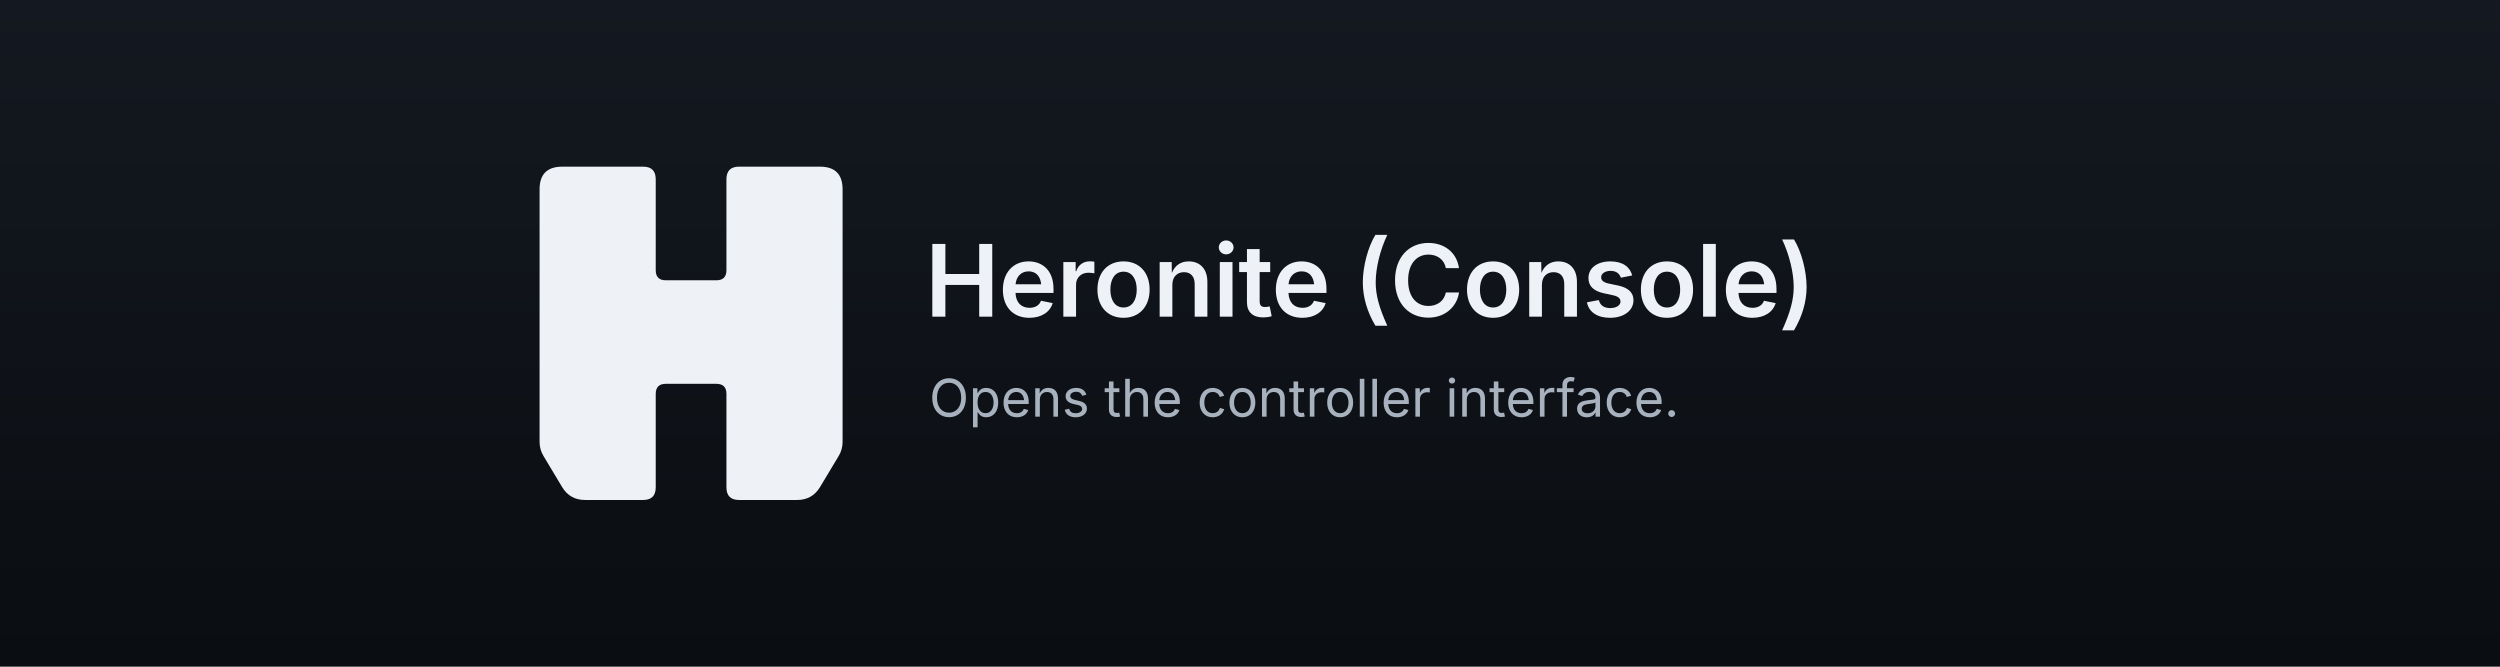
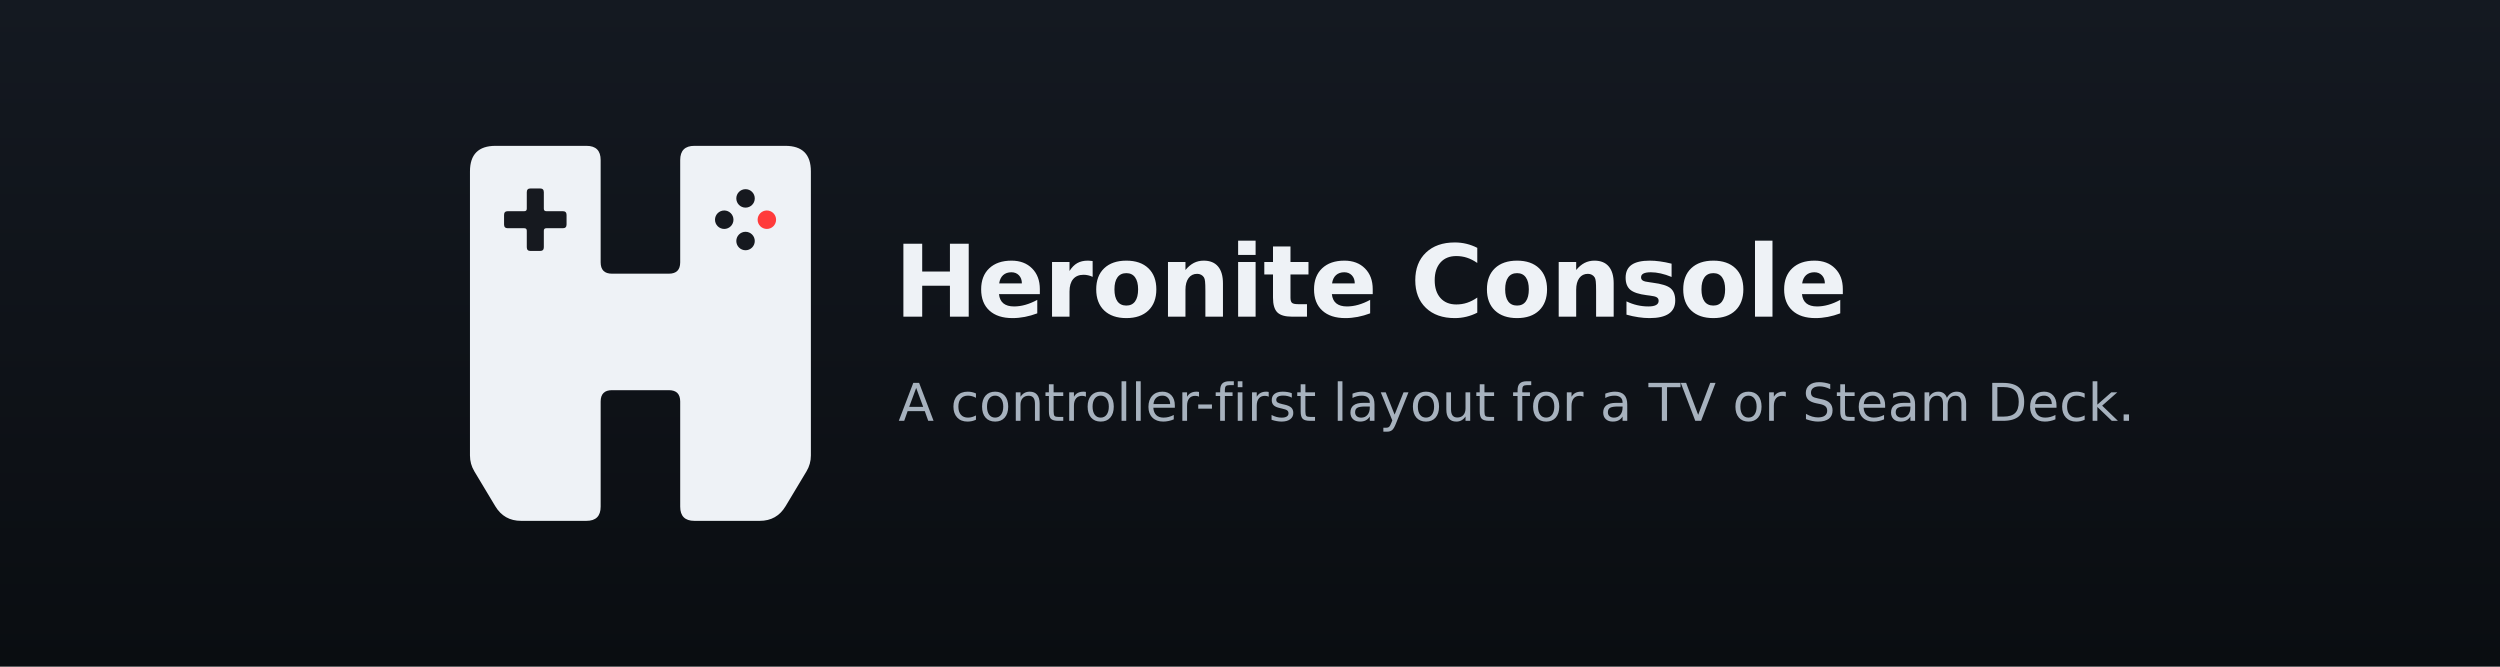
- <svg xmlns="http://www.w3.org/2000/svg" viewBox="0 0 1200 320" width="1200" height="320" role="img" aria-label="Heronite (Console)">
+ <svg xmlns="http://www.w3.org/2000/svg" viewBox="0 0 1200 320" width="1200" height="320" role="img" aria-label="Heronite Console">
  <defs>
-     <linearGradient id="plate" x1="0" y1="0" x2="0" y2="1">
+     <linearGradient id="l1" x1="0" y1="0" x2="0" y2="1">
      <stop offset="0" stop-color="#141921" />
      <stop offset="1" stop-color="#0a0d11" />
    </linearGradient>
  </defs>
-   <rect width="1200" height="320" fill="url(#plate)" />
-   <g transform="translate(195.63 22.69) scale(0.5316)" fill="#eef2f6">
-     <path d="M119.2 128.32 Q119.2 107.8 139.72 107.8 L212.68 107.8 Q224.08 107.8 224.08 119.2 L224.08 201.28 Q224.08 210.4 233.2 210.4 L278.8 210.4 Q287.92 210.4 287.92 201.28 L287.92 119.2 Q287.92 107.8 299.32 107.8 L372.28 107.8 Q392.8 107.8 392.8 128.32 L392.8 356.32 Q392.8 363.16 389.28 369.03 L372.48 397.03 Q365.44 408.76 351.76 408.76 L299.32 408.76 Q287.92 408.76 287.92 397.36 L287.92 313 Q287.92 303.88 278.8 303.88 L233.2 303.88 Q224.08 303.88 224.08 313 L224.08 397.36 Q224.08 408.76 212.68 408.76 L160.24 408.76 Q146.56 408.76 139.52 397.03 L122.72 369.03 Q119.2 363.16 119.2 356.32 Z" />
+   <rect width="1200" height="320" fill="url(#l1)" />
+   <g transform="translate(154.29 5.53) scale(0.5981)">
+     <path d="M119.2 128.32 Q119.2 107.8 139.72 107.8 L212.68 107.8 Q224.08 107.8 224.08 119.2 L224.08 201.28 Q224.08 210.4 233.2 210.4 L278.8 210.4 Q287.92 210.4 287.92 201.28 L287.92 119.2 Q287.92 107.8 299.32 107.8 L372.28 107.8 Q392.8 107.8 392.8 128.32 L392.8 356.32 Q392.8 363.16 389.28 369.03 L372.48 397.03 Q365.44 408.76 351.76 408.76 L299.32 408.76 Q287.92 408.76 287.92 397.36 L287.92 313 Q287.92 303.88 278.8 303.88 L233.2 303.88 Q224.08 303.88 224.08 313 L224.08 397.36 Q224.08 408.76 212.68 408.76 L160.24 408.76 Q146.56 408.76 139.52 397.03 L122.72 369.03 Q119.2 363.16 119.2 356.32 Z" fill="#eef2f6" />
+     <path d="M164.8 145 Q164.8 142 167.8 142 L175.48 142 Q178.48 142 178.48 145 L178.48 158.24 Q178.48 160.24 180.48 160.24 L193.72 160.24 Q196.72 160.24 196.72 163.24 L196.72 170.92 Q196.72 173.92 193.72 173.92 L180.48 173.92 Q178.48 173.92 178.48 175.92 L178.48 189.16 Q178.48 192.16 175.48 192.16 L167.8 192.16 Q164.8 192.16 164.8 189.16 L164.8 175.92 Q164.8 173.92 162.8 173.92 L149.56 173.92 Q146.56 173.92 146.56 170.92 L146.56 163.24 Q146.56 160.24 149.56 160.24 L162.8 160.24 Q164.8 160.24 164.8 158.24 Z" fill="#16191f" />
+     <path d="M332.95 149.98 A7.41 7.41 0 1 0 347.77 149.98 A7.41 7.41 0 1 0 332.95 149.98 Z" fill="#16191f" />
+     <path d="M350.05 167.08 A7.41 7.41 0 1 0 364.87 167.08 A7.41 7.41 0 1 0 350.05 167.08 Z" fill="#ff3b3b" />
+     <path d="M332.95 184.18 A7.41 7.41 0 1 0 347.77 184.18 A7.41 7.41 0 1 0 332.95 184.18 Z" fill="#16191f" />
+     <path d="M315.85 167.08 A7.41 7.41 0 1 0 330.67 167.08 A7.41 7.41 0 1 0 315.85 167.08 Z" fill="#16191f" />
  </g>
-   <text x="444" y="152" font-family="Inter, 'Segoe UI', Cantarell, 'DejaVu Sans', system-ui, sans-serif" font-size="48" font-weight="600" letter-spacing="-0.5" fill="#eef2f6">Heronite (Console)</text>
-   <text x="446" y="200" font-family="Inter, 'Segoe UI', Cantarell, 'DejaVu Sans', system-ui, sans-serif" font-size="25" fill="#a7b2be">Opens the controller interface.</text>
+   <text x="429.22" y="152" font-family="Rubik, 'Segoe UI', Cantarell, 'DejaVu Sans', system-ui, sans-serif" font-size="48" font-weight="600" letter-spacing="-0.5" fill="#eef2f6">Heronite Console</text>
+   <text x="431.22" y="202" font-family="Rubik, 'Segoe UI', Cantarell, 'DejaVu Sans', system-ui, sans-serif" font-size="25" fill="#a7b2be">A controller-first layout for a TV or Steam Deck.</text>
</svg>
